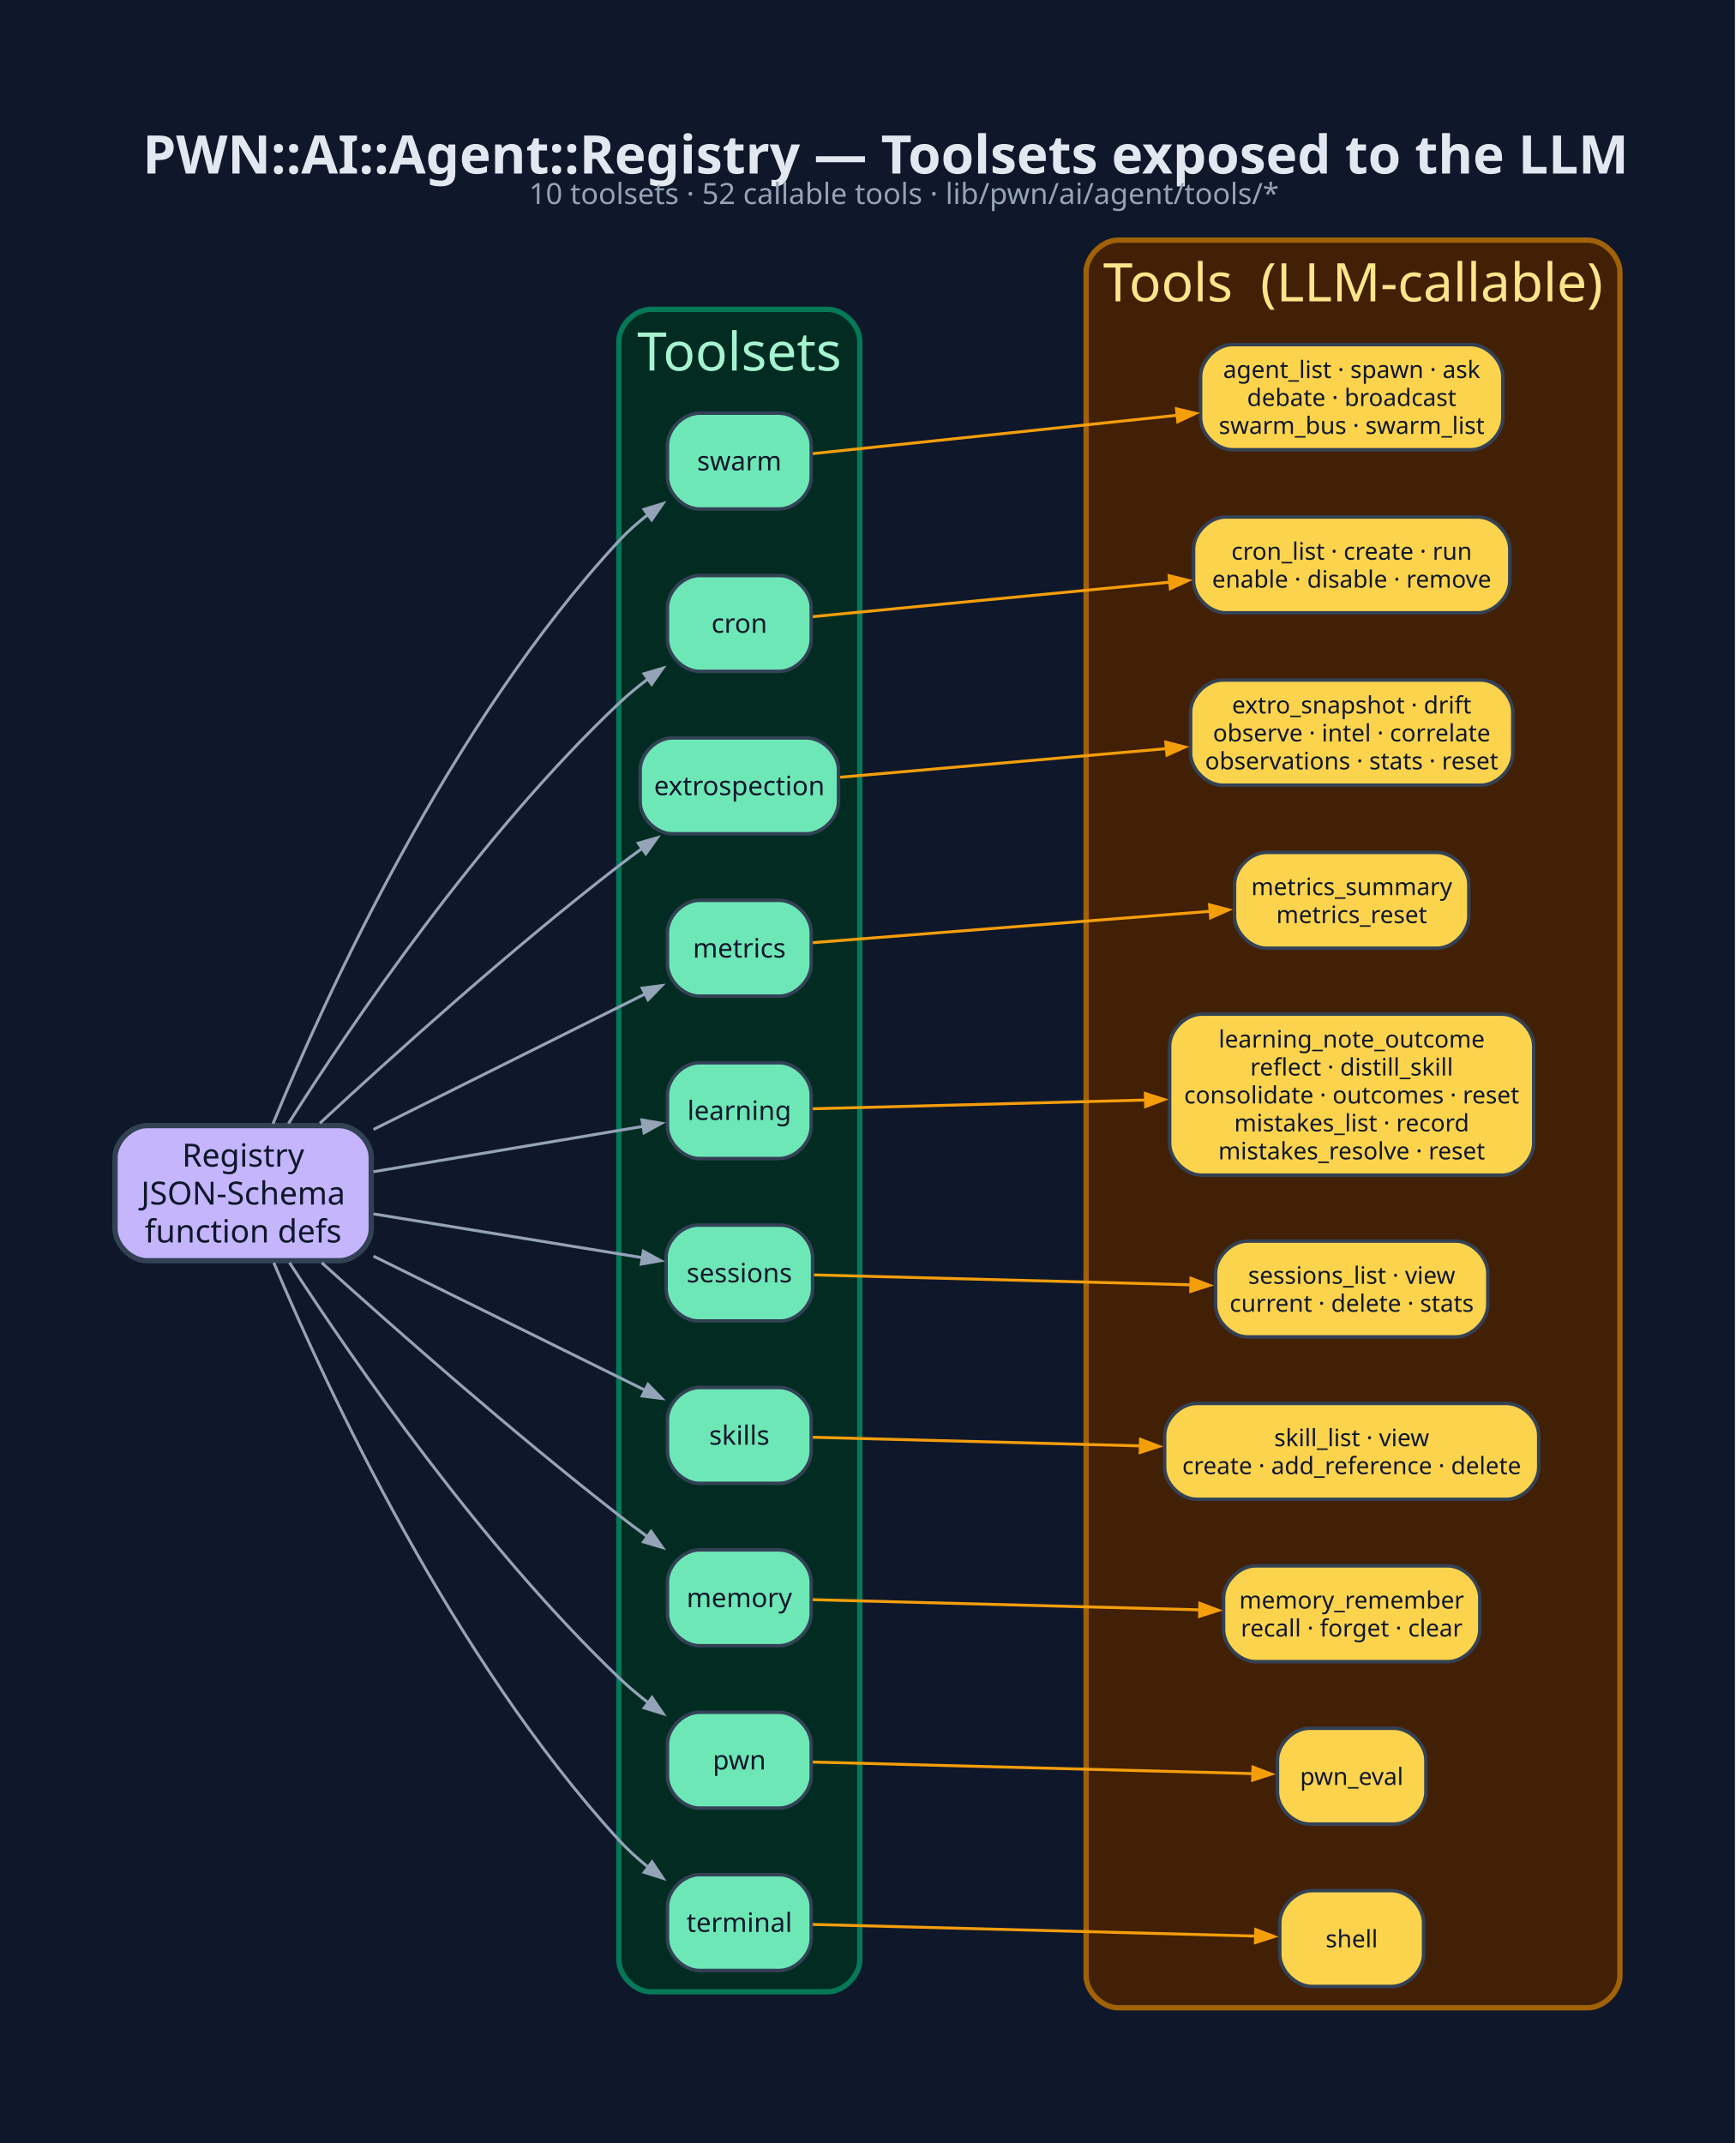
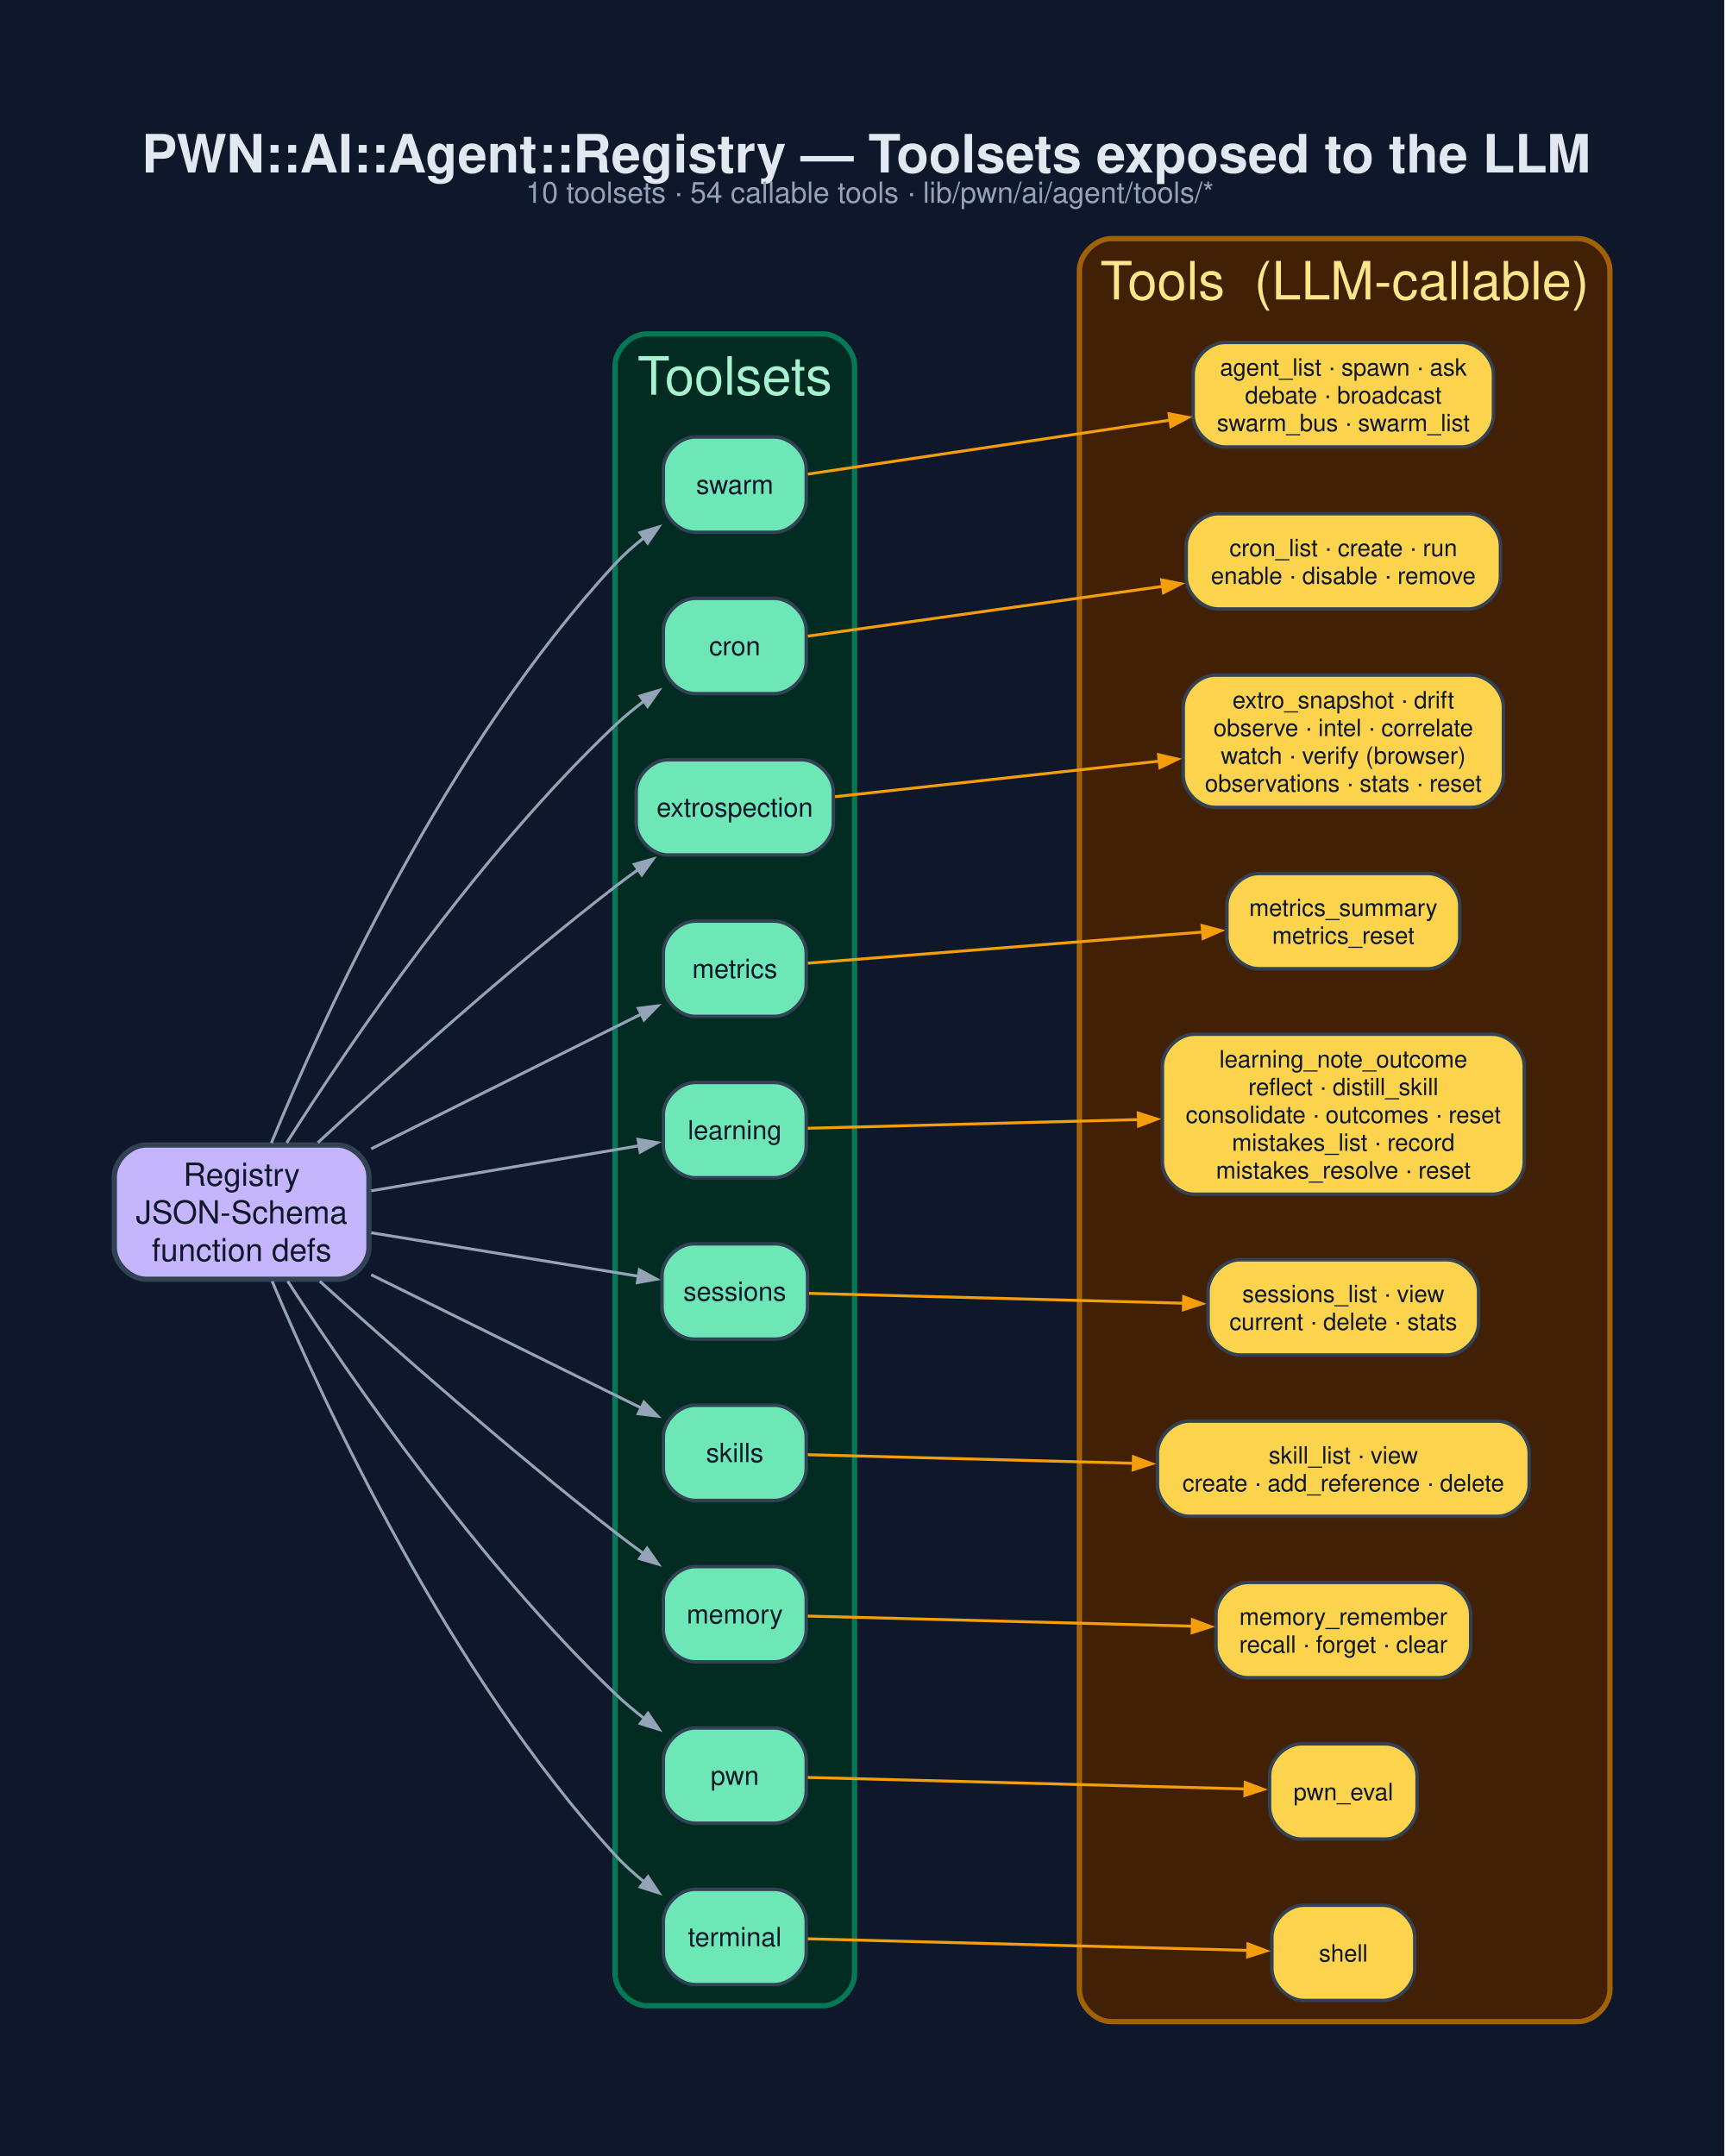
- <svg xmlns="http://www.w3.org/2000/svg" width="652pt" height="805pt" viewBox="0.00 0.00 652.00 805.00">
-   <g id="graph0" class="graph" transform="scale(1 1) rotate(0) translate(43.2 762.2)">
-     <polygon fill="#0f172a" stroke="none" points="-43.2,43.2 -43.2,-762.2 608.45,-762.2 608.45,43.2 -43.2,43.2" />
-     <text xml:space="preserve" text-anchor="start" x="10.38" y="-697" font-family="sans-Serif" font-weight="bold" font-size="20.00" fill="#e2e8f0">PWN::AI::Agent::Registry — Toolsets exposed to the LLM</text>
-     <text xml:space="preserve" text-anchor="start" x="155.5" y="-685.55" font-family="sans-Serif" font-size="11.00" fill="#94a3b8">10 toolsets · 52 callable tools · lib/pwn/ai/agent/tools/*</text>
+ <svg xmlns="http://www.w3.org/2000/svg" width="652pt" height="815pt" viewBox="0.00 0.00 652.00 815.00">
+   <g id="graph0" class="graph" transform="scale(1 1) rotate(0) translate(43.2 772.2)">
+     <polygon fill="#0f172a" stroke="none" points="-43.2,43.2 -43.2,-772.2 608.45,-772.2 608.45,43.2 -43.2,43.2" />
+     <text xml:space="preserve" text-anchor="start" x="10.38" y="-707" font-family="Helvetica,sans-Serif" font-weight="bold" font-size="20.00" fill="#e2e8f0">PWN::AI::Agent::Registry — Toolsets exposed to the LLM</text>
+     <text xml:space="preserve" text-anchor="start" x="155.5" y="-695.55" font-family="Helvetica,sans-Serif" font-size="11.00" fill="#94a3b8">10 toolsets · 54 callable tools · lib/pwn/ai/agent/tools/*</text>
    <g id="clust1" class="cluster">
      <path fill="#022c22" stroke="#047857" stroke-width="2" d="M201.25,-14C201.25,-14 267.75,-14 267.75,-14 273.75,-14 279.75,-20 279.75,-26 279.75,-26 279.75,-634 279.75,-634 279.75,-640 273.75,-646 267.75,-646 267.75,-646 201.25,-646 201.25,-646 195.25,-646 189.25,-640 189.25,-634 189.25,-634 189.25,-26 189.25,-26 189.25,-20 195.25,-14 201.25,-14" />
-       <text xml:space="preserve" text-anchor="middle" x="234.5" y="-623" font-family="sans-Serif" font-size="20.00" fill="#a7f3d0">Toolsets</text>
+       <text xml:space="preserve" text-anchor="middle" x="234.5" y="-623" font-family="Helvetica,sans-Serif" font-size="20.00" fill="#a7f3d0">Toolsets</text>
    </g>
    <g id="clust2" class="cluster">
-       <path fill="#422006" stroke="#a16207" stroke-width="2" d="M376.75,-8C376.75,-8 553.25,-8 553.25,-8 559.25,-8 565.25,-14 565.25,-20 565.25,-20 565.25,-660 565.25,-660 565.25,-666 559.25,-672 553.25,-672 553.25,-672 376.75,-672 376.75,-672 370.75,-672 364.75,-666 364.75,-660 364.75,-660 364.75,-20 364.75,-20 364.75,-14 370.75,-8 376.75,-8" />
-       <text xml:space="preserve" text-anchor="middle" x="465" y="-649" font-family="sans-Serif" font-size="20.00" fill="#fde68a">Tools  (LLM-callable)</text>
+       <path fill="#422006" stroke="#a16207" stroke-width="2" d="M376.75,-8C376.75,-8 553.25,-8 553.25,-8 559.25,-8 565.25,-14 565.25,-20 565.25,-20 565.25,-670 565.25,-670 565.25,-676 559.25,-682 553.25,-682 553.25,-682 376.75,-682 376.75,-682 370.75,-682 364.75,-676 364.75,-670 364.75,-670 364.75,-20 364.75,-20 364.75,-14 370.75,-8 376.75,-8" />
+       <text xml:space="preserve" text-anchor="middle" x="465" y="-659" font-family="Helvetica,sans-Serif" font-size="20.00" fill="#fde68a">Tools  (LLM-callable)</text>
    </g>
    <g id="node1" class="node">
      <path fill="#c4b5fd" stroke="#334155" stroke-width="2" d="M84.25,-339.38C84.25,-339.38 12,-339.38 12,-339.38 6,-339.38 0,-333.38 0,-327.38 0,-327.38 0,-300.62 0,-300.62 0,-294.62 6,-288.62 12,-288.62 12,-288.62 84.25,-288.62 84.25,-288.62 90.25,-288.62 96.25,-294.62 96.25,-300.62 96.25,-300.62 96.25,-327.38 96.25,-327.38 96.25,-333.38 90.25,-339.38 84.25,-339.38" />
-       <text xml:space="preserve" text-anchor="middle" x="48.12" y="-323.98" font-family="sans-Serif" font-size="12.00" fill="#0f172a">Registry</text>
-       <text xml:space="preserve" text-anchor="middle" x="48.12" y="-309.73" font-family="sans-Serif" font-size="12.00" fill="#0f172a">JSON-Schema</text>
-       <text xml:space="preserve" text-anchor="middle" x="48.12" y="-295.48" font-family="sans-Serif" font-size="12.00" fill="#0f172a">function defs</text>
+       <text xml:space="preserve" text-anchor="middle" x="48.12" y="-323.98" font-family="Helvetica,sans-Serif" font-size="12.00" fill="#0f172a">Registry</text>
+       <text xml:space="preserve" text-anchor="middle" x="48.12" y="-309.73" font-family="Helvetica,sans-Serif" font-size="12.00" fill="#0f172a">JSON-Schema</text>
+       <text xml:space="preserve" text-anchor="middle" x="48.12" y="-295.48" font-family="Helvetica,sans-Serif" font-size="12.00" fill="#0f172a">function defs</text>
    </g>
    <g id="node2" class="node">
      <path fill="#6ee7b7" stroke="#334155" stroke-width="1.3" d="M249.5,-58C249.5,-58 219.5,-58 219.5,-58 213.5,-58 207.5,-52 207.5,-46 207.5,-46 207.5,-34 207.5,-34 207.5,-28 213.5,-22 219.5,-22 219.5,-22 249.5,-22 249.5,-22 255.5,-22 261.5,-28 261.5,-34 261.5,-34 261.5,-46 261.5,-46 261.5,-52 255.5,-58 249.5,-58" />
-       <text xml:space="preserve" text-anchor="middle" x="234.5" y="-36.5" font-family="sans-Serif" font-size="10.00" fill="#0f172a">terminal</text>
+       <text xml:space="preserve" text-anchor="middle" x="234.5" y="-36.5" font-family="Helvetica,sans-Serif" font-size="10.00" fill="#0f172a">terminal</text>
    </g>
    <g id="edge1" class="edge">
      <path fill="none" stroke="#94a3b8" stroke-width="1.1" d="M59.65,-287.85C79.6,-240.57 126.6,-139.42 189.25,-71 192.58,-67.37 196.4,-63.92 200.38,-60.73" />
      <polygon fill="#94a3b8" stroke="#94a3b8" stroke-width="1.1" points="201.71,-62.8 205.83,-56.63 198.76,-58.88 201.71,-62.8" />
    </g>
    <g id="node3" class="node">
      <path fill="#6ee7b7" stroke="#334155" stroke-width="1.3" d="M249.5,-119C249.5,-119 219.5,-119 219.5,-119 213.5,-119 207.5,-113 207.5,-107 207.5,-107 207.5,-95 207.5,-95 207.5,-89 213.5,-83 219.5,-83 219.5,-83 249.5,-83 249.5,-83 255.5,-83 261.5,-89 261.5,-95 261.5,-95 261.5,-107 261.5,-107 261.5,-113 255.5,-119 249.5,-119" />
-       <text xml:space="preserve" text-anchor="middle" x="234.5" y="-97.5" font-family="sans-Serif" font-size="10.00" fill="#0f172a">pwn</text>
+       <text xml:space="preserve" text-anchor="middle" x="234.5" y="-97.5" font-family="Helvetica,sans-Serif" font-size="10.00" fill="#0f172a">pwn</text>
    </g>
    <g id="edge2" class="edge">
      <path fill="none" stroke="#94a3b8" stroke-width="1.1" d="M65.53,-287.9C89.7,-250.65 137.65,-181.32 189.25,-132 192.72,-128.68 196.58,-125.44 200.53,-122.4" />
      <polygon fill="#94a3b8" stroke="#94a3b8" stroke-width="1.1" points="201.7,-124.58 205.87,-118.45 198.78,-120.64 201.7,-124.58" />
    </g>
    <g id="node4" class="node">
      <path fill="#6ee7b7" stroke="#334155" stroke-width="1.3" d="M249.5,-180C249.5,-180 219.5,-180 219.5,-180 213.5,-180 207.5,-174 207.5,-168 207.5,-168 207.5,-156 207.5,-156 207.5,-150 213.5,-144 219.5,-144 219.5,-144 249.5,-144 249.5,-144 255.5,-144 261.5,-150 261.5,-156 261.5,-156 261.5,-168 261.5,-168 261.5,-174 255.5,-180 249.5,-180" />
-       <text xml:space="preserve" text-anchor="middle" x="234.5" y="-158.5" font-family="sans-Serif" font-size="10.00" fill="#0f172a">memory</text>
+       <text xml:space="preserve" text-anchor="middle" x="234.5" y="-158.5" font-family="Helvetica,sans-Serif" font-size="10.00" fill="#0f172a">memory</text>
    </g>
    <g id="edge3" class="edge">
      <path fill="none" stroke="#94a3b8" stroke-width="1.1" d="M77.66,-287.86C105.48,-262.74 149.31,-224.11 189.25,-193 192.68,-190.33 196.31,-187.61 199.97,-184.95" />
      <polygon fill="#94a3b8" stroke="#94a3b8" stroke-width="1.1" points="201.36,-186.97 205.62,-180.9 198.51,-182.99 201.36,-186.97" />
    </g>
    <g id="node5" class="node">
      <path fill="#6ee7b7" stroke="#334155" stroke-width="1.3" d="M249.5,-241C249.5,-241 219.5,-241 219.5,-241 213.5,-241 207.5,-235 207.5,-229 207.5,-229 207.5,-217 207.5,-217 207.5,-211 213.5,-205 219.5,-205 219.5,-205 249.5,-205 249.5,-205 255.5,-205 261.5,-211 261.5,-217 261.5,-217 261.5,-229 261.5,-229 261.5,-235 255.5,-241 249.5,-241" />
-       <text xml:space="preserve" text-anchor="middle" x="234.5" y="-219.5" font-family="sans-Serif" font-size="10.00" fill="#0f172a">skills</text>
+       <text xml:space="preserve" text-anchor="middle" x="234.5" y="-219.5" font-family="Helvetica,sans-Serif" font-size="10.00" fill="#0f172a">skills</text>
    </g>
    <g id="edge4" class="edge">
      <path fill="none" stroke="#94a3b8" stroke-width="1.1" d="M97.09,-290.33C129.08,-274.54 170.38,-254.16 199.11,-239.97" />
      <polygon fill="#94a3b8" stroke="#94a3b8" stroke-width="1.1" points="200.18,-242.18 205.38,-236.88 198.01,-237.78 200.18,-242.18" />
    </g>
    <g id="node6" class="node">
      <path fill="#6ee7b7" stroke="#334155" stroke-width="1.3" d="M250,-302C250,-302 219,-302 219,-302 213,-302 207,-296 207,-290 207,-290 207,-278 207,-278 207,-272 213,-266 219,-266 219,-266 250,-266 250,-266 256,-266 262,-272 262,-278 262,-278 262,-290 262,-290 262,-296 256,-302 250,-302" />
-       <text xml:space="preserve" text-anchor="middle" x="234.5" y="-280.5" font-family="sans-Serif" font-size="10.00" fill="#0f172a">sessions</text>
+       <text xml:space="preserve" text-anchor="middle" x="234.5" y="-280.5" font-family="Helvetica,sans-Serif" font-size="10.00" fill="#0f172a">sessions</text>
    </g>
    <g id="edge5" class="edge">
      <path fill="none" stroke="#94a3b8" stroke-width="1.1" d="M97.09,-306.2C128.71,-301.05 169.42,-294.43 198.11,-289.76" />
      <polygon fill="#94a3b8" stroke="#94a3b8" stroke-width="1.1" points="198.45,-292.19 204.96,-288.64 197.66,-287.35 198.45,-292.19" />
    </g>
    <g id="node7" class="node">
      <path fill="#6ee7b7" stroke="#334155" stroke-width="1.3" d="M249.5,-363C249.5,-363 219.5,-363 219.5,-363 213.5,-363 207.5,-357 207.5,-351 207.5,-351 207.5,-339 207.5,-339 207.5,-333 213.5,-327 219.5,-327 219.5,-327 249.5,-327 249.5,-327 255.5,-327 261.5,-333 261.5,-339 261.5,-339 261.5,-351 261.5,-351 261.5,-357 255.5,-363 249.5,-363" />
-       <text xml:space="preserve" text-anchor="middle" x="234.5" y="-341.5" font-family="sans-Serif" font-size="10.00" fill="#0f172a">learning</text>
+       <text xml:space="preserve" text-anchor="middle" x="234.5" y="-341.5" font-family="Helvetica,sans-Serif" font-size="10.00" fill="#0f172a">learning</text>
    </g>
    <g id="edge6" class="edge">
      <path fill="none" stroke="#94a3b8" stroke-width="1.1" d="M97.09,-322.06C128.8,-327.4 169.67,-334.27 198.37,-339.09" />
      <polygon fill="#94a3b8" stroke="#94a3b8" stroke-width="1.1" points="197.92,-341.5 205.23,-340.25 198.73,-336.67 197.92,-341.5" />
    </g>
    <g id="node8" class="node">
      <path fill="#6ee7b7" stroke="#334155" stroke-width="1.3" d="M249.5,-424C249.5,-424 219.5,-424 219.5,-424 213.5,-424 207.5,-418 207.5,-412 207.5,-412 207.5,-400 207.5,-400 207.5,-394 213.5,-388 219.5,-388 219.5,-388 249.5,-388 249.5,-388 255.5,-388 261.5,-394 261.5,-400 261.5,-400 261.5,-412 261.5,-412 261.5,-418 255.5,-424 249.5,-424" />
-       <text xml:space="preserve" text-anchor="middle" x="234.5" y="-402.5" font-family="sans-Serif" font-size="10.00" fill="#0f172a">metrics</text>
+       <text xml:space="preserve" text-anchor="middle" x="234.5" y="-402.5" font-family="Helvetica,sans-Serif" font-size="10.00" fill="#0f172a">metrics</text>
    </g>
    <g id="edge7" class="edge">
      <path fill="none" stroke="#94a3b8" stroke-width="1.1" d="M97.09,-337.93C129.21,-353.96 170.73,-374.68 199.48,-389.03" />
      <polygon fill="#94a3b8" stroke="#94a3b8" stroke-width="1.1" points="198.02,-391.03 205.38,-391.97 200.21,-386.65 198.02,-391.03" />
    </g>
    <g id="node9" class="node">
      <path fill="#6ee7b7" stroke="#334155" stroke-width="1.3" d="M259.75,-485C259.75,-485 209.25,-485 209.25,-485 203.25,-485 197.25,-479 197.25,-473 197.25,-473 197.25,-461 197.25,-461 197.25,-455 203.25,-449 209.25,-449 209.25,-449 259.75,-449 259.75,-449 265.75,-449 271.75,-455 271.75,-461 271.75,-461 271.75,-473 271.75,-473 271.75,-479 265.75,-485 259.75,-485" />
-       <text xml:space="preserve" text-anchor="middle" x="234.5" y="-463.5" font-family="sans-Serif" font-size="10.00" fill="#0f172a">extrospection</text>
+       <text xml:space="preserve" text-anchor="middle" x="234.5" y="-463.5" font-family="Helvetica,sans-Serif" font-size="10.00" fill="#0f172a">extrospection</text>
    </g>
    <g id="edge8" class="edge">
      <path fill="none" stroke="#94a3b8" stroke-width="1.1" d="M76.96,-340.28C104.62,-365.95 148.66,-405.62 189.25,-437 192.06,-439.17 195.02,-441.36 198.01,-443.52" />
      <polygon fill="#94a3b8" stroke="#94a3b8" stroke-width="1.1" points="196.54,-445.48 203.68,-447.51 199.37,-441.48 196.54,-445.48" />
    </g>
    <g id="node10" class="node">
      <path fill="#6ee7b7" stroke="#334155" stroke-width="1.3" d="M249.5,-546C249.5,-546 219.5,-546 219.5,-546 213.5,-546 207.5,-540 207.5,-534 207.5,-534 207.5,-522 207.5,-522 207.5,-516 213.5,-510 219.5,-510 219.5,-510 249.5,-510 249.5,-510 255.5,-510 261.5,-516 261.5,-522 261.5,-522 261.5,-534 261.5,-534 261.5,-540 255.5,-546 249.5,-546" />
-       <text xml:space="preserve" text-anchor="middle" x="234.5" y="-524.5" font-family="sans-Serif" font-size="10.00" fill="#0f172a">cron</text>
+       <text xml:space="preserve" text-anchor="middle" x="234.5" y="-524.5" font-family="Helvetica,sans-Serif" font-size="10.00" fill="#0f172a">cron</text>
    </g>
    <g id="edge9" class="edge">
      <path fill="none" stroke="#94a3b8" stroke-width="1.1" d="M65.16,-340.2C89.07,-377.93 136.9,-448.46 189.25,-498 192.62,-501.19 196.36,-504.28 200.2,-507.18" />
      <polygon fill="#94a3b8" stroke="#94a3b8" stroke-width="1.1" points="198.7,-509.12 205.81,-511.22 201.56,-505.14 198.7,-509.12" />
    </g>
    <g id="node11" class="node">
      <path fill="#6ee7b7" stroke="#334155" stroke-width="1.3" d="M249.5,-607C249.5,-607 219.5,-607 219.5,-607 213.5,-607 207.5,-601 207.5,-595 207.5,-595 207.5,-583 207.5,-583 207.5,-577 213.5,-571 219.5,-571 219.5,-571 249.5,-571 249.5,-571 255.5,-571 261.5,-577 261.5,-583 261.5,-583 261.5,-595 261.5,-595 261.5,-601 255.5,-607 249.5,-607" />
-       <text xml:space="preserve" text-anchor="middle" x="234.5" y="-585.5" font-family="sans-Serif" font-size="10.00" fill="#0f172a">swarm</text>
+       <text xml:space="preserve" text-anchor="middle" x="234.5" y="-585.5" font-family="Helvetica,sans-Serif" font-size="10.00" fill="#0f172a">swarm</text>
    </g>
    <g id="edge10" class="edge">
      <path fill="none" stroke="#94a3b8" stroke-width="1.1" d="M59.34,-340.09C78.95,-387.76 125.64,-490.35 189.25,-559 192.56,-562.58 196.38,-565.95 200.35,-569.05" />
      <polygon fill="#94a3b8" stroke="#94a3b8" stroke-width="1.1" points="198.69,-570.87 205.79,-573.02 201.58,-566.91 198.69,-570.87" />
    </g>
    <g id="node12" class="node">
      <path fill="#fcd34d" stroke="#334155" stroke-width="1.3" d="M479.5,-52C479.5,-52 449.5,-52 449.5,-52 443.5,-52 437.5,-46 437.5,-40 437.5,-40 437.5,-28 437.5,-28 437.5,-22 443.5,-16 449.5,-16 449.5,-16 479.5,-16 479.5,-16 485.5,-16 491.5,-22 491.5,-28 491.5,-28 491.5,-40 491.5,-40 491.5,-46 485.5,-52 479.5,-52" />
-       <text xml:space="preserve" text-anchor="middle" x="464.5" y="-30.7" font-family="sans-Serif" font-size="9.00" fill="#0f172a">shell</text>
+       <text xml:space="preserve" text-anchor="middle" x="464.5" y="-30.7" font-family="Helvetica,sans-Serif" font-size="9.00" fill="#0f172a">shell</text>
    </g>
    <g id="edge11" class="edge">
      <path fill="none" stroke="#f59e0b" stroke-width="1.1" d="M262.1,-39.3C303.37,-38.21 382.84,-36.12 428.65,-34.92" />
      <polygon fill="#f59e0b" stroke="#f59e0b" stroke-width="1.1" points="428.47,-37.37 435.4,-34.74 428.34,-32.47 428.47,-37.37" />
    </g>
    <g id="node13" class="node">
      <path fill="#fcd34d" stroke="#334155" stroke-width="1.3" d="M480.38,-113C480.38,-113 448.62,-113 448.62,-113 442.62,-113 436.62,-107 436.62,-101 436.62,-101 436.62,-89 436.62,-89 436.62,-83 442.62,-77 448.62,-77 448.62,-77 480.38,-77 480.38,-77 486.38,-77 492.38,-83 492.38,-89 492.38,-89 492.38,-101 492.38,-101 492.38,-107 486.38,-113 480.38,-113" />
-       <text xml:space="preserve" text-anchor="middle" x="464.5" y="-91.7" font-family="sans-Serif" font-size="9.00" fill="#0f172a">pwn_eval</text>
+       <text xml:space="preserve" text-anchor="middle" x="464.5" y="-91.7" font-family="Helvetica,sans-Serif" font-size="9.00" fill="#0f172a">pwn_eval</text>
    </g>
    <g id="edge12" class="edge">
      <path fill="none" stroke="#f59e0b" stroke-width="1.1" d="M262.1,-100.3C303.04,-99.22 381.57,-97.16 427.54,-95.95" />
      <polygon fill="#f59e0b" stroke="#f59e0b" stroke-width="1.1" points="427.41,-98.4 434.34,-95.77 427.28,-93.5 427.41,-98.4" />
    </g>
    <g id="node14" class="node">
      <path fill="#fcd34d" stroke="#334155" stroke-width="1.3" d="M500.62,-174C500.62,-174 428.38,-174 428.38,-174 422.38,-174 416.38,-168 416.38,-162 416.38,-162 416.38,-150 416.38,-150 416.38,-144 422.38,-138 428.38,-138 428.38,-138 500.62,-138 500.62,-138 506.62,-138 512.62,-144 512.62,-150 512.62,-150 512.62,-162 512.62,-162 512.62,-168 506.62,-174 500.62,-174" />
-       <text xml:space="preserve" text-anchor="middle" x="464.5" y="-157.95" font-family="sans-Serif" font-size="9.00" fill="#0f172a">memory_remember</text>
-       <text xml:space="preserve" text-anchor="middle" x="464.5" y="-147.45" font-family="sans-Serif" font-size="9.00" fill="#0f172a">recall · forget · clear</text>
+       <text xml:space="preserve" text-anchor="middle" x="464.5" y="-157.95" font-family="Helvetica,sans-Serif" font-size="9.00" fill="#0f172a">memory_remember</text>
+       <text xml:space="preserve" text-anchor="middle" x="464.5" y="-147.45" font-family="Helvetica,sans-Serif" font-size="9.00" fill="#0f172a">recall · forget · clear</text>
    </g>
    <g id="edge13" class="edge">
      <path fill="none" stroke="#f59e0b" stroke-width="1.1" d="M262.1,-161.3C297.6,-160.37 361.35,-158.69 407.64,-157.47" />
      <polygon fill="#f59e0b" stroke="#f59e0b" stroke-width="1.1" points="407.47,-159.93 414.41,-157.29 407.34,-155.03 407.47,-159.93" />
    </g>
    <g id="node15" class="node">
      <path fill="#fcd34d" stroke="#334155" stroke-width="1.3" d="M522.75,-235C522.75,-235 406.25,-235 406.25,-235 400.25,-235 394.25,-229 394.25,-223 394.25,-223 394.25,-211 394.25,-211 394.25,-205 400.25,-199 406.25,-199 406.25,-199 522.75,-199 522.75,-199 528.75,-199 534.75,-205 534.75,-211 534.75,-211 534.75,-223 534.75,-223 534.75,-229 528.75,-235 522.75,-235" />
-       <text xml:space="preserve" text-anchor="middle" x="464.5" y="-218.95" font-family="sans-Serif" font-size="9.00" fill="#0f172a">skill_list · view</text>
-       <text xml:space="preserve" text-anchor="middle" x="464.5" y="-208.45" font-family="sans-Serif" font-size="9.00" fill="#0f172a">create · add_reference · delete</text>
+       <text xml:space="preserve" text-anchor="middle" x="464.5" y="-218.95" font-family="Helvetica,sans-Serif" font-size="9.00" fill="#0f172a">skill_list · view</text>
+       <text xml:space="preserve" text-anchor="middle" x="464.5" y="-208.45" font-family="Helvetica,sans-Serif" font-size="9.00" fill="#0f172a">create · add_reference · delete</text>
    </g>
    <g id="edge14" class="edge">
      <path fill="none" stroke="#f59e0b" stroke-width="1.1" d="M262.1,-222.3C292.17,-221.51 342.5,-220.18 385.32,-219.06" />
      <polygon fill="#f59e0b" stroke="#f59e0b" stroke-width="1.1" points="385.18,-221.51 392.12,-218.88 385.05,-216.61 385.18,-221.51" />
    </g>
    <g id="node16" class="node">
      <path fill="#fcd34d" stroke="#334155" stroke-width="1.3" d="M503.62,-296C503.62,-296 425.38,-296 425.38,-296 419.38,-296 413.38,-290 413.38,-284 413.38,-284 413.38,-272 413.38,-272 413.38,-266 419.38,-260 425.38,-260 425.38,-260 503.62,-260 503.62,-260 509.62,-260 515.62,-266 515.62,-272 515.62,-272 515.62,-284 515.62,-284 515.62,-290 509.62,-296 503.62,-296" />
-       <text xml:space="preserve" text-anchor="middle" x="464.5" y="-279.95" font-family="sans-Serif" font-size="9.00" fill="#0f172a">sessions_list · view</text>
-       <text xml:space="preserve" text-anchor="middle" x="464.5" y="-269.45" font-family="sans-Serif" font-size="9.00" fill="#0f172a">current · delete · stats</text>
+       <text xml:space="preserve" text-anchor="middle" x="464.5" y="-279.95" font-family="Helvetica,sans-Serif" font-size="9.00" fill="#0f172a">sessions_list · view</text>
+       <text xml:space="preserve" text-anchor="middle" x="464.5" y="-269.45" font-family="Helvetica,sans-Serif" font-size="9.00" fill="#0f172a">current · delete · stats</text>
    </g>
    <g id="edge15" class="edge">
      <path fill="none" stroke="#f59e0b" stroke-width="1.1" d="M262.55,-283.29C297.24,-282.38 358.36,-280.77 404.12,-279.56" />
      <polygon fill="#f59e0b" stroke="#f59e0b" stroke-width="1.1" points="404.16,-282.01 411.1,-279.38 404.03,-277.11 404.16,-282.01" />
    </g>
    <g id="node17" class="node">
      <path fill="#fcd34d" stroke="#334155" stroke-width="1.3" d="M520.88,-381.25C520.88,-381.25 408.12,-381.25 408.12,-381.25 402.12,-381.25 396.12,-375.25 396.12,-369.25 396.12,-369.25 396.12,-332.75 396.12,-332.75 396.12,-326.75 402.12,-320.75 408.12,-320.75 408.12,-320.75 520.88,-320.75 520.88,-320.75 526.88,-320.75 532.88,-326.75 532.88,-332.75 532.88,-332.75 532.88,-369.25 532.88,-369.25 532.88,-375.25 526.88,-381.25 520.88,-381.25" />
-       <text xml:space="preserve" text-anchor="middle" x="464.5" y="-368.7" font-family="sans-Serif" font-size="9.00" fill="#0f172a">learning_note_outcome</text>
-       <text xml:space="preserve" text-anchor="middle" x="464.5" y="-358.2" font-family="sans-Serif" font-size="9.00" fill="#0f172a">reflect · distill_skill</text>
-       <text xml:space="preserve" text-anchor="middle" x="464.5" y="-347.7" font-family="sans-Serif" font-size="9.00" fill="#0f172a">consolidate · outcomes · reset</text>
-       <text xml:space="preserve" text-anchor="middle" x="464.5" y="-337.2" font-family="sans-Serif" font-size="9.00" fill="#0f172a">mistakes_list · record</text>
-       <text xml:space="preserve" text-anchor="middle" x="464.5" y="-326.7" font-family="sans-Serif" font-size="9.00" fill="#0f172a">mistakes_resolve · reset</text>
+       <text xml:space="preserve" text-anchor="middle" x="464.5" y="-368.7" font-family="Helvetica,sans-Serif" font-size="9.00" fill="#0f172a">learning_note_outcome</text>
+       <text xml:space="preserve" text-anchor="middle" x="464.5" y="-358.2" font-family="Helvetica,sans-Serif" font-size="9.00" fill="#0f172a">reflect · distill_skill</text>
+       <text xml:space="preserve" text-anchor="middle" x="464.5" y="-347.7" font-family="Helvetica,sans-Serif" font-size="9.00" fill="#0f172a">consolidate · outcomes · reset</text>
+       <text xml:space="preserve" text-anchor="middle" x="464.5" y="-337.2" font-family="Helvetica,sans-Serif" font-size="9.00" fill="#0f172a">mistakes_list · record</text>
+       <text xml:space="preserve" text-anchor="middle" x="464.5" y="-326.7" font-family="Helvetica,sans-Serif" font-size="9.00" fill="#0f172a">mistakes_resolve · reset</text>
    </g>
    <g id="edge16" class="edge">
      <path fill="none" stroke="#f59e0b" stroke-width="1.1" d="M262.1,-345.7C292.61,-346.5 343.98,-347.85 387.2,-348.99" />
      <polygon fill="#f59e0b" stroke="#f59e0b" stroke-width="1.1" points="387,-351.44 394.06,-349.17 387.13,-346.54 387,-351.44" />
    </g>
    <g id="node18" class="node">
      <path fill="#fcd34d" stroke="#334155" stroke-width="1.3" d="M496.5,-442C496.5,-442 432.5,-442 432.5,-442 426.5,-442 420.5,-436 420.5,-430 420.5,-430 420.5,-418 420.5,-418 420.5,-412 426.5,-406 432.5,-406 432.5,-406 496.5,-406 496.5,-406 502.5,-406 508.5,-412 508.5,-418 508.5,-418 508.5,-430 508.5,-430 508.5,-436 502.5,-442 496.5,-442" />
-       <text xml:space="preserve" text-anchor="middle" x="464.5" y="-425.95" font-family="sans-Serif" font-size="9.00" fill="#0f172a">metrics_summary</text>
-       <text xml:space="preserve" text-anchor="middle" x="464.5" y="-415.45" font-family="sans-Serif" font-size="9.00" fill="#0f172a">metrics_reset</text>
+       <text xml:space="preserve" text-anchor="middle" x="464.5" y="-425.95" font-family="Helvetica,sans-Serif" font-size="9.00" fill="#0f172a">metrics_summary</text>
+       <text xml:space="preserve" text-anchor="middle" x="464.5" y="-415.45" font-family="Helvetica,sans-Serif" font-size="9.00" fill="#0f172a">metrics_reset</text>
    </g>
    <g id="edge17" class="edge">
      <path fill="none" stroke="#f59e0b" stroke-width="1.1" d="M262.1,-408.1C298.59,-410.98 364.95,-416.22 411.49,-419.89" />
      <polygon fill="#f59e0b" stroke="#f59e0b" stroke-width="1.1" points="411.11,-422.32 418.28,-420.43 411.5,-417.44 411.11,-422.32" />
    </g>
    <g id="node19" class="node">
-       <path fill="#fcd34d" stroke="#334155" stroke-width="1.3" d="M513,-506.75C513,-506.75 416,-506.75 416,-506.75 410,-506.75 404,-500.75 404,-494.75 404,-494.75 404,-479.25 404,-479.25 404,-473.25 410,-467.25 416,-467.25 416,-467.25 513,-467.25 513,-467.25 519,-467.25 525,-473.25 525,-479.25 525,-479.25 525,-494.75 525,-494.75 525,-500.75 519,-506.75 513,-506.75" />
-       <text xml:space="preserve" text-anchor="middle" x="464.5" y="-494.2" font-family="sans-Serif" font-size="9.00" fill="#0f172a">extro_snapshot · drift</text>
-       <text xml:space="preserve" text-anchor="middle" x="464.5" y="-483.7" font-family="sans-Serif" font-size="9.00" fill="#0f172a">observe · intel · correlate</text>
-       <text xml:space="preserve" text-anchor="middle" x="464.5" y="-473.2" font-family="sans-Serif" font-size="9.00" fill="#0f172a">observations · stats · reset</text>
+       <path fill="#fcd34d" stroke="#334155" stroke-width="1.3" d="M513,-517C513,-517 416,-517 416,-517 410,-517 404,-511 404,-505 404,-505 404,-479 404,-479 404,-473 410,-467 416,-467 416,-467 513,-467 513,-467 519,-467 525,-473 525,-479 525,-479 525,-505 525,-505 525,-511 519,-517 513,-517" />
+       <text xml:space="preserve" text-anchor="middle" x="464.5" y="-504.45" font-family="Helvetica,sans-Serif" font-size="9.00" fill="#0f172a">extro_snapshot · drift</text>
+       <text xml:space="preserve" text-anchor="middle" x="464.5" y="-493.95" font-family="Helvetica,sans-Serif" font-size="9.00" fill="#0f172a">observe · intel · correlate</text>
+       <text xml:space="preserve" text-anchor="middle" x="464.5" y="-483.45" font-family="Helvetica,sans-Serif" font-size="9.00" fill="#0f172a">watch · verify (browser)</text>
+       <text xml:space="preserve" text-anchor="middle" x="464.5" y="-472.95" font-family="Helvetica,sans-Serif" font-size="9.00" fill="#0f172a">observations · stats · reset</text>
    </g>
    <g id="edge18" class="edge">
-       <path fill="none" stroke="#f59e0b" stroke-width="1.1" d="M272.39,-470.24C305.45,-473.14 354.8,-477.47 395.08,-481" />
-       <polygon fill="#f59e0b" stroke="#f59e0b" stroke-width="1.1" points="394.68,-483.42 401.86,-481.59 395.11,-478.54 394.68,-483.42" />
+       <path fill="none" stroke="#f59e0b" stroke-width="1.1" d="M272.39,-471.04C305.45,-474.67 354.8,-480.08 395.08,-484.5" />
+       <polygon fill="#f59e0b" stroke="#f59e0b" stroke-width="1.1" points="394.64,-486.91 401.87,-485.24 395.18,-482.04 394.64,-486.91" />
    </g>
    <g id="node20" class="node">
-       <path fill="#fcd34d" stroke="#334155" stroke-width="1.3" d="M511.88,-568C511.88,-568 417.12,-568 417.12,-568 411.12,-568 405.12,-562 405.12,-556 405.12,-556 405.12,-544 405.12,-544 405.12,-538 411.12,-532 417.12,-532 417.12,-532 511.88,-532 511.88,-532 517.88,-532 523.88,-538 523.88,-544 523.88,-544 523.88,-556 523.88,-556 523.88,-562 517.88,-568 511.88,-568" />
-       <text xml:space="preserve" text-anchor="middle" x="464.5" y="-551.95" font-family="sans-Serif" font-size="9.00" fill="#0f172a">cron_list · create · run</text>
-       <text xml:space="preserve" text-anchor="middle" x="464.5" y="-541.45" font-family="sans-Serif" font-size="9.00" fill="#0f172a">enable · disable · remove</text>
+       <path fill="#fcd34d" stroke="#334155" stroke-width="1.3" d="M511.88,-578C511.88,-578 417.12,-578 417.12,-578 411.12,-578 405.12,-572 405.12,-566 405.12,-566 405.12,-554 405.12,-554 405.12,-548 411.12,-542 417.12,-542 417.12,-542 511.88,-542 511.88,-542 517.88,-542 523.88,-548 523.88,-554 523.88,-554 523.88,-566 523.88,-566 523.88,-572 517.88,-578 511.88,-578" />
+       <text xml:space="preserve" text-anchor="middle" x="464.5" y="-561.95" font-family="Helvetica,sans-Serif" font-size="9.00" fill="#0f172a">cron_list · create · run</text>
+       <text xml:space="preserve" text-anchor="middle" x="464.5" y="-551.45" font-family="Helvetica,sans-Serif" font-size="9.00" fill="#0f172a">enable · disable · remove</text>
    </g>
    <g id="edge19" class="edge">
-       <path fill="none" stroke="#f59e0b" stroke-width="1.1" d="M262.1,-530.57C294.77,-533.72 351.36,-539.18 396.25,-543.51" />
-       <polygon fill="#f59e0b" stroke="#f59e0b" stroke-width="1.1" points="395.91,-545.94 403.12,-544.17 396.39,-541.06 395.91,-545.94" />
+       <path fill="none" stroke="#f59e0b" stroke-width="1.1" d="M262.1,-531.73C294.77,-536.32 351.36,-544.26 396.25,-550.56" />
+       <polygon fill="#f59e0b" stroke="#f59e0b" stroke-width="1.1" points="395.85,-552.98 403.13,-551.53 396.53,-548.13 395.85,-552.98" />
    </g>
    <g id="node21" class="node">
-       <path fill="#fcd34d" stroke="#334155" stroke-width="1.3" d="M509.25,-632.75C509.25,-632.75 419.75,-632.75 419.75,-632.75 413.75,-632.75 407.75,-626.75 407.75,-620.75 407.75,-620.75 407.75,-605.25 407.75,-605.25 407.75,-599.25 413.75,-593.25 419.75,-593.25 419.75,-593.25 509.25,-593.25 509.25,-593.25 515.25,-593.25 521.25,-599.25 521.25,-605.25 521.25,-605.25 521.25,-620.75 521.25,-620.75 521.25,-626.75 515.25,-632.75 509.25,-632.75" />
-       <text xml:space="preserve" text-anchor="middle" x="464.5" y="-620.2" font-family="sans-Serif" font-size="9.00" fill="#0f172a">agent_list · spawn · ask</text>
-       <text xml:space="preserve" text-anchor="middle" x="464.5" y="-609.7" font-family="sans-Serif" font-size="9.00" fill="#0f172a">debate · broadcast</text>
-       <text xml:space="preserve" text-anchor="middle" x="464.5" y="-599.2" font-family="sans-Serif" font-size="9.00" fill="#0f172a">swarm_bus · swarm_list</text>
+       <path fill="#fcd34d" stroke="#334155" stroke-width="1.3" d="M509.25,-642.75C509.25,-642.75 419.75,-642.75 419.75,-642.75 413.75,-642.75 407.75,-636.75 407.75,-630.75 407.75,-630.75 407.75,-615.25 407.75,-615.25 407.75,-609.25 413.75,-603.25 419.75,-603.25 419.75,-603.25 509.25,-603.25 509.25,-603.25 515.25,-603.25 521.25,-609.25 521.25,-615.25 521.25,-615.25 521.25,-630.75 521.25,-630.75 521.25,-636.75 515.25,-642.75 509.25,-642.75" />
+       <text xml:space="preserve" text-anchor="middle" x="464.5" y="-630.2" font-family="Helvetica,sans-Serif" font-size="9.00" fill="#0f172a">agent_list · spawn · ask</text>
+       <text xml:space="preserve" text-anchor="middle" x="464.5" y="-619.7" font-family="Helvetica,sans-Serif" font-size="9.00" fill="#0f172a">debate · broadcast</text>
+       <text xml:space="preserve" text-anchor="middle" x="464.5" y="-609.2" font-family="Helvetica,sans-Serif" font-size="9.00" fill="#0f172a">swarm_bus · swarm_list</text>
    </g>
    <g id="edge20" class="edge">
-       <path fill="none" stroke="#f59e0b" stroke-width="1.1" d="M262.1,-591.8C295.43,-595.31 353.66,-601.44 398.97,-606.21" />
-       <polygon fill="#f59e0b" stroke="#f59e0b" stroke-width="1.1" points="398.68,-608.64 405.9,-606.94 399.19,-603.77 398.68,-608.64" />
+       <path fill="none" stroke="#f59e0b" stroke-width="1.1" d="M262.1,-592.97C295.5,-597.95 353.9,-606.66 399.25,-613.42" />
+       <polygon fill="#f59e0b" stroke="#f59e0b" stroke-width="1.1" points="398.62,-615.8 405.91,-614.41 399.35,-610.96 398.62,-615.8" />
    </g>
  </g>
</svg>
